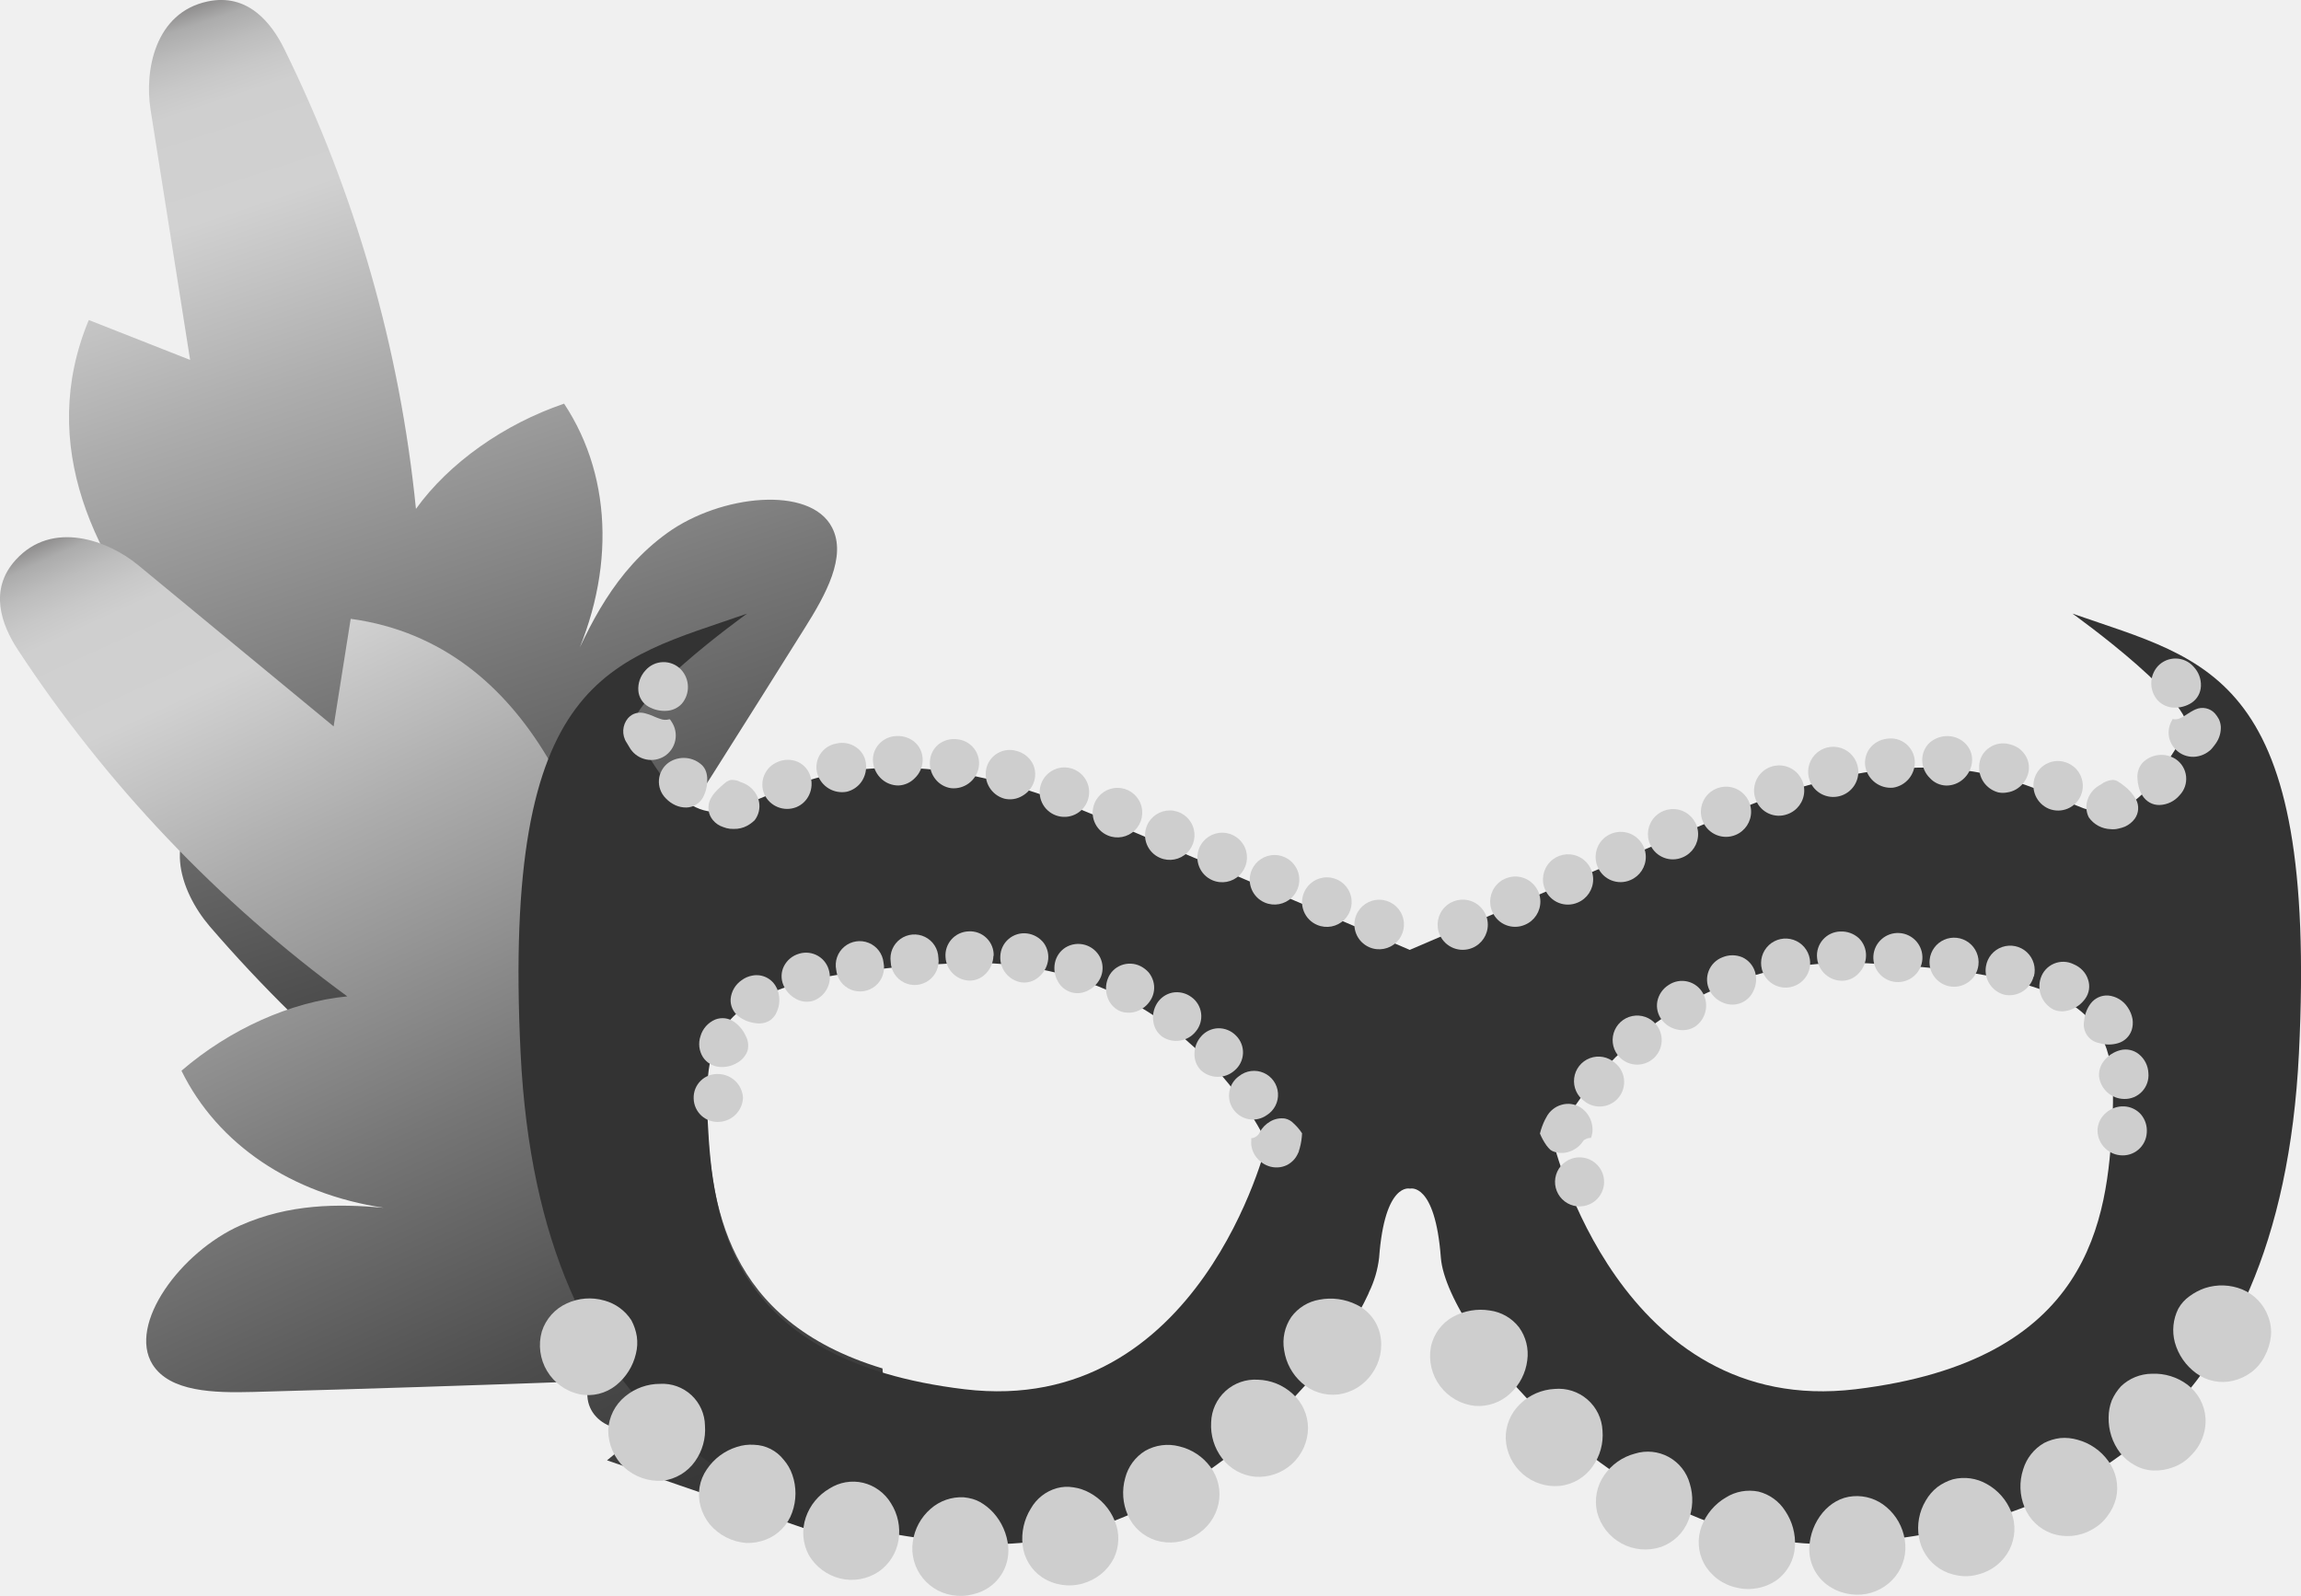
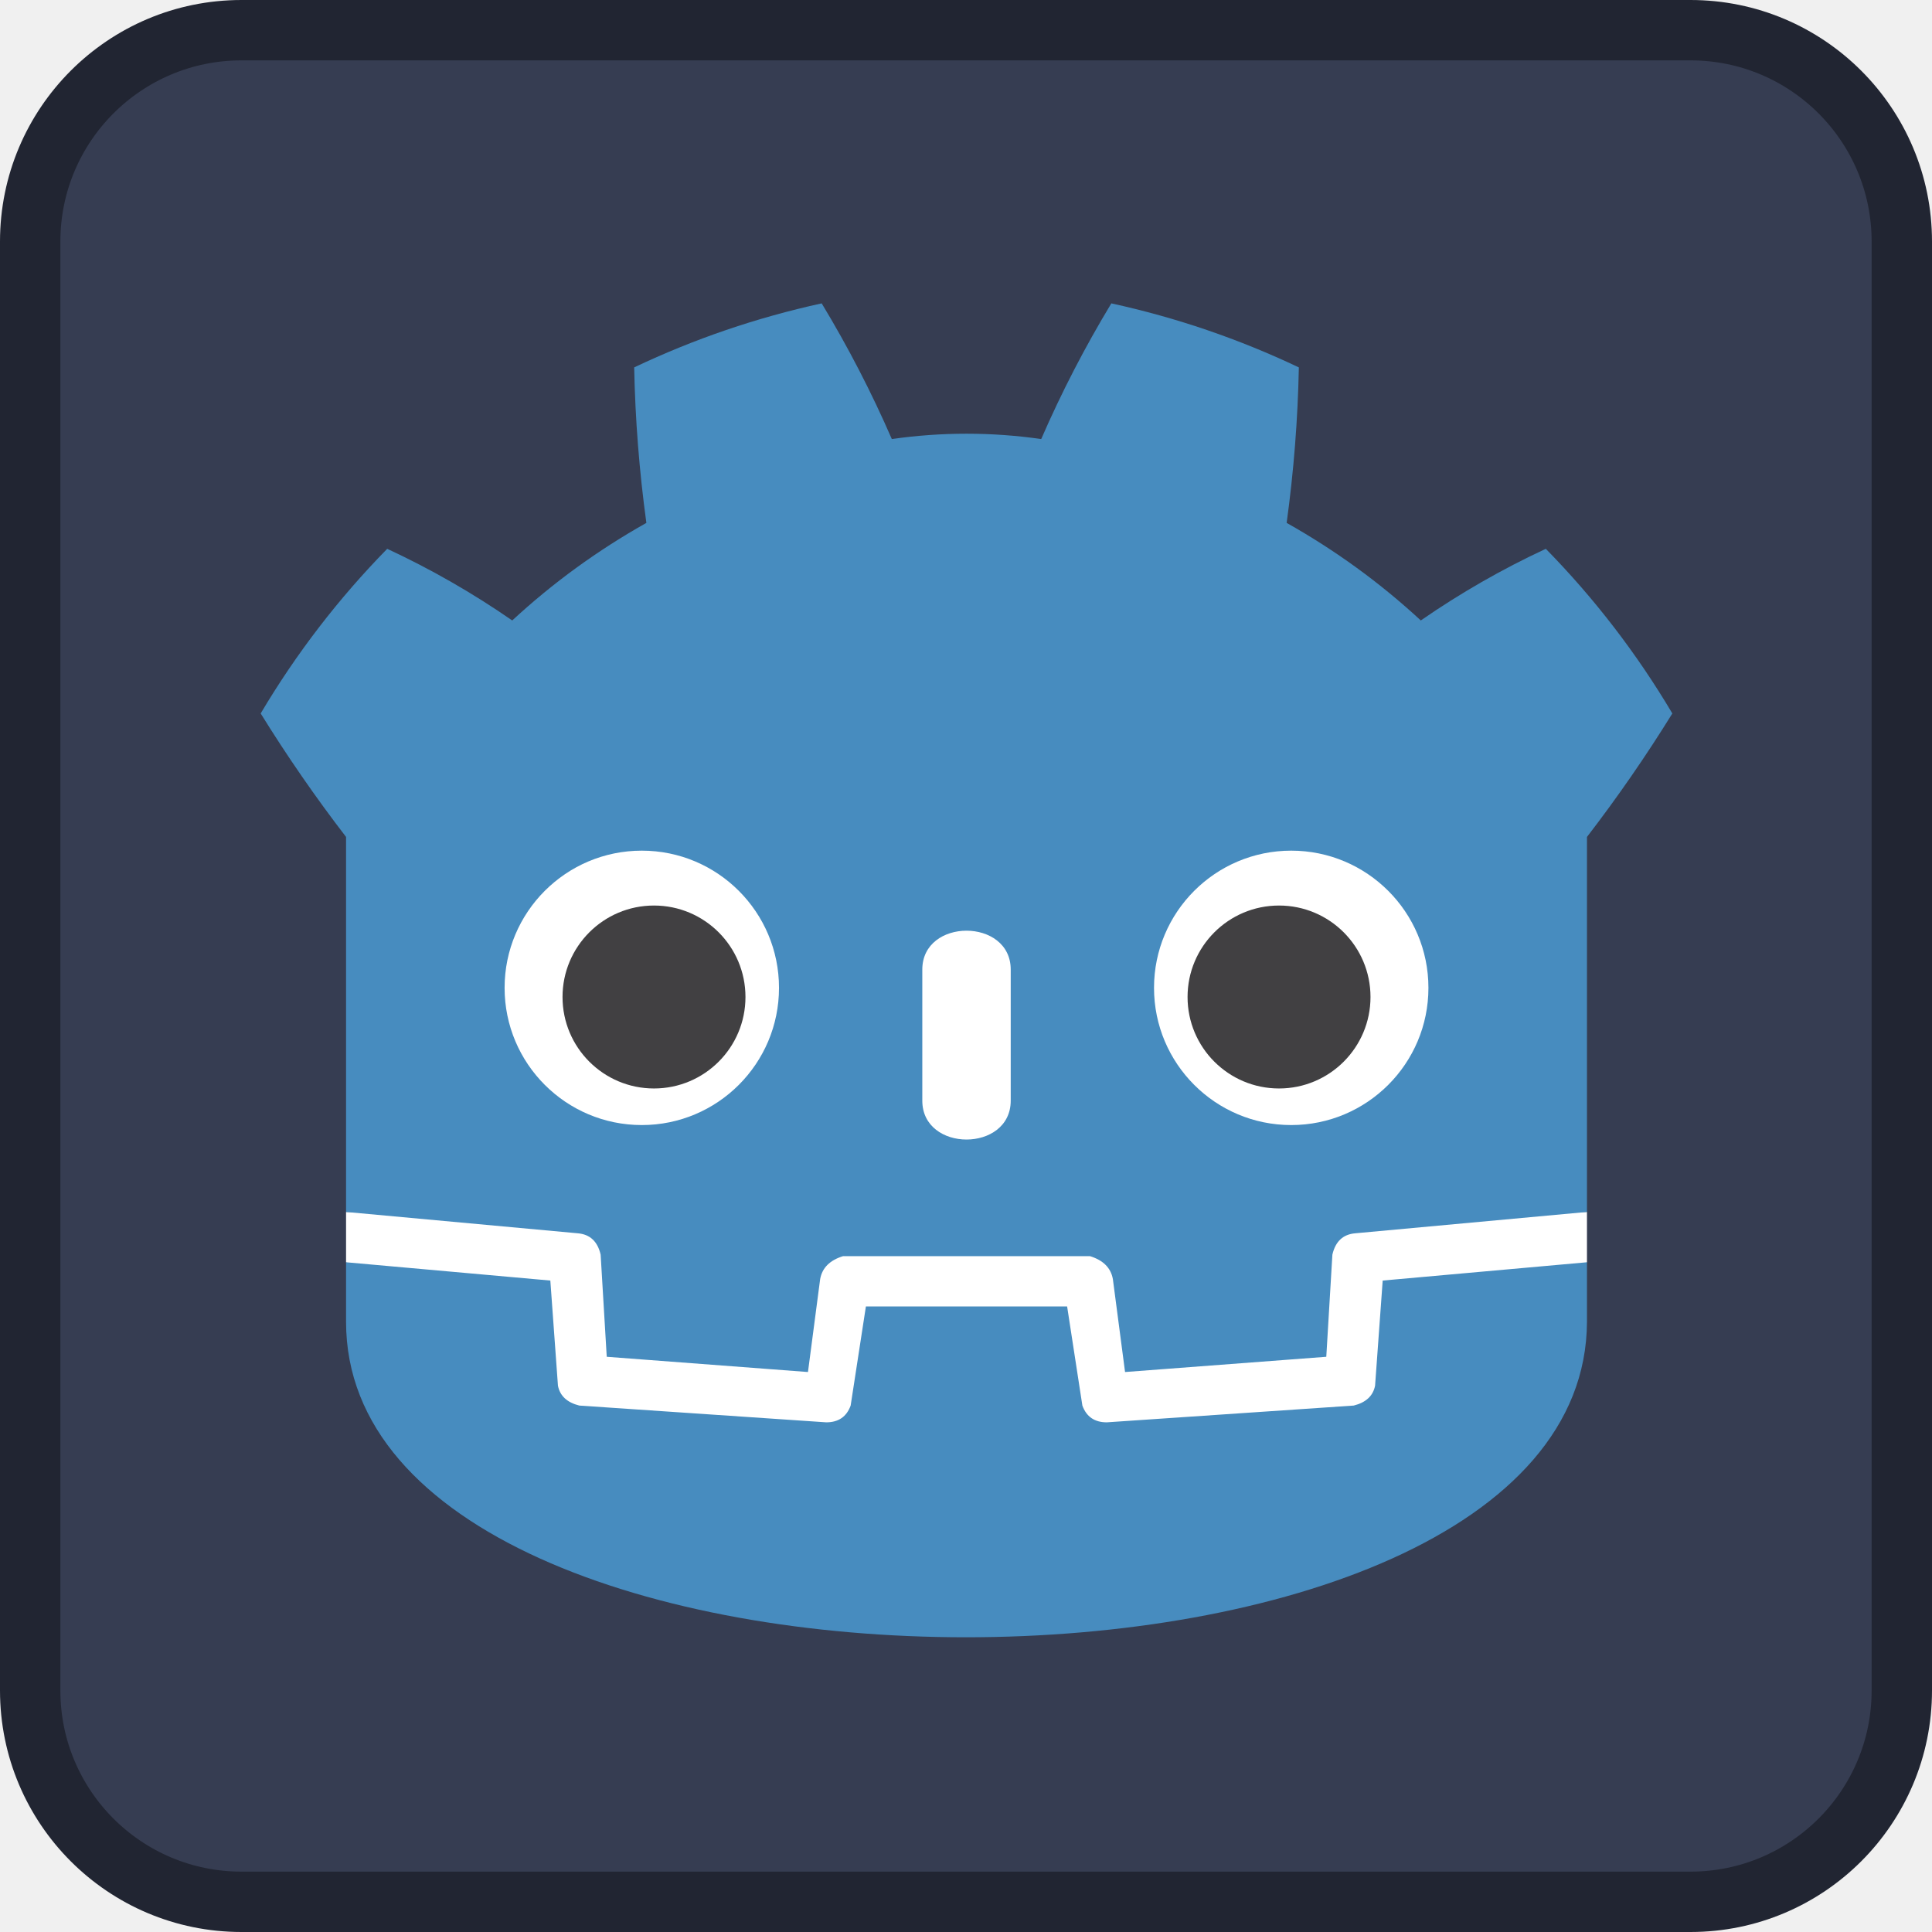
- <svg xmlns="http://www.w3.org/2000/svg" xmlns:xlink="http://www.w3.org/1999/xlink" viewBox="0 0 366.71 254.33">
-   <defs>
-     <style>.cls-1{fill:url(#linear-gradient);}.cls-2{fill:url(#linear-gradient-2);}.cls-3{fill:#333;}.cls-4{fill:none;}.cls-5{fill:#cecece;}</style>
-     <linearGradient id="linear-gradient" x1="-152.58" y1="-205.01" x2="-63.73" y2="-10.45" gradientTransform="translate(171.72 216.23) rotate(6.32)" gradientUnits="userSpaceOnUse">
-       <stop offset="0" stop-color="#828181" />
-       <stop offset="0.01" stop-color="#979696" />
-       <stop offset="0.02" stop-color="#acacac" />
-       <stop offset="0.04" stop-color="#bdbdbd" />
-       <stop offset="0.06" stop-color="#c8c8c8" />
-       <stop offset="0.08" stop-color="#cfcfcf" />
-       <stop offset="0.16" stop-color="#d1d1d1" />
-       <stop offset="0.3" stop-color="#adadad" />
-       <stop offset="0.54" stop-color="#767676" />
-       <stop offset="0.74" stop-color="#4d4d4d" />
-       <stop offset="0.9" stop-color="#343434" />
-       <stop offset="1" stop-color="#2b2b2b" />
-     </linearGradient>
-     <linearGradient id="linear-gradient-2" x1="24.3" y1="76.91" x2="110.11" y2="264.81" gradientTransform="matrix(1, 0, 0, 1, 0, 0)" xlink:href="#linear-gradient" />
-   </defs>
-   <g id="Layer_2" data-name="Layer 2">
-     <g id="svg1">
-       <path class="cls-1" d="M92.06,196.11A226.23,226.23,0,0,1,33.4,147.6c-4.78-5.62-8-15,.76-20.07,7.72-4.44,16.35,0,19.61,5.54s4.85,12.52,12,15c-8.15-17-24.8-29.38-37.69-43.85S5.83,71,14.15,51L30.3,57.36,24,17.5C23,11.3,24.67,2,33.1.23c6.36-1.34,10.12,3.35,12.19,7.54a214,214,0,0,1,21,73.33c5.25-7.3,14-13.5,23.61-16.77,8,12.09,8.16,28.17.48,43.3,3.54-8,7.54-16.64,16-22.72s22.74-7.59,26.22-.85c2.39,4.61-1,10.72-4.38,16.08Q114,122.85,99.52,145.47c5.77,1.06,6.29,8.27.84,11.88l8.69-3.17-8.43,41.5Z" />
-       <path class="cls-2" d="M141.45,239.35l-2.5,3.81-2.21,3.35-40-13.78,7.13-5.88C98,229.71,92,225.61,94,220.1q-26.86,1-53.62,1.73c-6.31.17-13.31,0-16.07-4.38-4-6.42,4.5-17.95,14-22.16,7.79-3.45,15.53-3.47,22.86-2.81-14.7-2.19-26.49-10.1-32.25-21.84,7.7-6.64,17.48-11,26.43-11.85A214.1,214.1,0,0,1,2.83,103.53C.27,99.62-1.86,94,2.52,89.21c5.81-6.37,14.67-3.13,19.52.87l31.13,25.68q1.36-8.58,2.72-17.14c14.64,2,24.58,10.81,31.3,22a81.67,81.67,0,0,1,7.47,16.9c5.94,18.44,8.17,39.08,18.68,54.71,1.53-7.37-3.71-12.29-6.81-17.89s-2.57-15.31,5.17-19.72c5.44-3.09,10-1.36,13.27,2.07-11.63,3.9-12.86,10.65-12.33,21.15.7,13.74,2.72,32.6,28,40.24Q141.48,228.59,141.45,239.35Z" />
-       <path class="cls-3" d="M218.08,206.17l.09-.22m0,0a17,17,0,0,0,1.62-5.52c.9-12.13,4.92-11,4.92-11s4-1.13,4.92,11S259.76,248,293.75,246s69.64-17.49,72.63-78.12-14.32-62.47-36.09-70.09c0,0,21.32,15.23,18,19.32s-7.45,14.95-16.25,11.7-23.41-13.25-56.52.85-50.85,21.72-50.85,21.72-17.74-7.62-50.85-21.72-47.71-4.09-56.51-.85-13-7.61-16.25-11.7,18-19.32,18-19.32c-21.77,7.62-39.07,9.45-36.09,70.09S121.67,244,155.67,246c29.61,1.72,55.59-24.9,62.41-39.81M153.71,221.4c-37.59-4.52-40.14-27.08-40.93-42.87s2.38-23.13,39-25,50.11,28.58,50.11,28.58S191.31,225.91,153.71,221.4Zm182.94-42.87c-.79,15.79-3.34,38.35-40.94,42.87s-48.13-39.3-48.13-39.3,13.52-30.46,50.1-28.58S337.45,162.73,336.65,178.53Z" />
-       <path class="cls-4" d="M330.17,97.14c.6.43,21.26,15.28,18,19.31s-7.46,15-16.25,11.7-23.42-13.25-56.52.85-50.85,21.71-50.85,21.71S206.84,143.1,173.73,129s-47.72-4.09-56.51-.85-13-7.61-16.26-11.7,17.44-18.88,18-19.31c-13.67,4.77-25.58,7.28-31.81,23.52-3.68,9.6-5.38,24-4.27,46.55,2.49,50.77,27.88,69.9,56,75.95a108.46,108.46,0,0,0,16.59,2.18c29.6,1.72,55.59-24.9,62.4-39.81l.1-.22a17.39,17.39,0,0,0,1.62-5.52c.9-12.13,4.92-11,4.92-11s4-1.13,4.92,11,30.12,47.52,64.12,45.55,69.64-17.49,72.62-78.13S351.94,104.74,330.17,97.14ZM153.58,220.75a75.79,75.79,0,0,1-13-2.63c-25.25-7.64-27.27-26.5-28-40.24-.53-10.5.7-17.25,12.33-21.15,5.86-2,14.38-3.22,26.64-3.85,36.59-1.88,50.11,28.58,50.11,28.58S191.18,225.27,153.58,220.75Zm182.94-42.87c-.8,15.8-3.34,38.36-40.94,42.87s-48.13-39.29-48.13-39.29S261,151,297.55,152.88,337.31,162.09,336.52,177.88ZM218,205.31l-.1.22" />
-       <path class="cls-4" d="M224.51,149.37c-5.48-2.35-22.18-9.5-48.86-20.87-33.1-14.1-47.72-4.09-56.51-.84s-13-7.62-16.26-11.71c-1.49-1.86,2.13-6,6.52-10m233.65-.5c4.63,4.15,8.63,8.61,7.07,10.55-3.28,4.09-7.46,15-16.26,11.71s-23.41-13.26-56.51.84c-26.88,11.45-43.63,18.63-49,20.92M114.71,179.94q-.09-1.31-.15-2.55c-.79-15.8,2.39-23.13,39-25S203.64,181,203.64,181a56.51,56.51,0,0,1-1.91,5.93M253.88,193a66.31,66.31,0,0,1-4.51-12s13.52-30.46,50.1-28.58,39.76,9.21,39,25c-.13,2.49-.3,5.15-.64,7.89" />
-       <path class="cls-5" d="M250.48,184.65a3.91,3.91,0,0,1,2.9,7.25,3.91,3.91,0,1,1-2.9-7.25Z" />
-       <path class="cls-5" d="M251.89,176.49a4.21,4.21,0,0,1,1.76,2.42,4.29,4.29,0,0,1,.14,1.42,3.83,3.83,0,0,1-.13.69c0,.11-.08.24-.11.33s0,0,0,0a.89.89,0,0,0-.22,0,1.59,1.59,0,0,0-.54.15,3.2,3.2,0,0,0-.36.19c-.11.11-.21.31-.34.46a4.17,4.17,0,0,1-2,1.39,3.77,3.77,0,0,1-2.44,0,1.88,1.88,0,0,1-.56-.29,5.14,5.14,0,0,1-.61-.68,9.57,9.57,0,0,1-1.06-1.92,10.39,10.39,0,0,1,.83-2.25c.12-.23.26-.49.38-.68s.17-.24.26-.36a4,4,0,0,1,.59-.58,3.78,3.78,0,0,1,1.41-.72A3.69,3.69,0,0,1,251.89,176.49Z" />
-       <path class="cls-5" d="M257.35,169.37a3.9,3.9,0,0,1-4.82,6.14,3.91,3.91,0,1,1,4.82-6.14Z" />
-       <path class="cls-5" d="M263.9,163.23a3.91,3.91,0,0,1-5.76,5.28,3.91,3.91,0,1,1,5.76-5.28Z" />
-       <path class="cls-5" d="M271.41,158.31a4.07,4.07,0,0,1-1.25,5.29,3.75,3.75,0,0,1-2.79.49,4.16,4.16,0,0,1-2.54-1.57,3.73,3.73,0,0,1-.7-2.94,4,4,0,0,1,1.79-2.6A3.81,3.81,0,0,1,271.41,158.31Z" />
-       <path class="cls-5" d="M279.68,154.82a4.14,4.14,0,0,1-.19,3,3.68,3.68,0,0,1-4.82,2,4.14,4.14,0,0,1-2.22-2,3.81,3.81,0,0,1,2.06-5.26,4.09,4.09,0,0,1,3.17,0A3.78,3.78,0,0,1,279.68,154.82Z" />
-       <path class="cls-5" d="M288.43,152.84a3.91,3.91,0,0,1-7.64,1.63,3.91,3.91,0,1,1,7.64-1.63Z" />
-       <path class="cls-5" d="M297.39,152.33a4.08,4.08,0,0,1-1.14,2.75,3.65,3.65,0,0,1-2.58,1.22,4,4,0,0,1-4.08-3.62,3.82,3.82,0,0,1,3.71-4.23,4.11,4.11,0,0,1,2.95,1.07A3.82,3.82,0,0,1,297.39,152.33Z" />
-       <path class="cls-5" d="M306.37,152.84a3.91,3.91,0,0,1-7.81-.48,3.91,3.91,0,1,1,7.81.48Z" />
-       <path class="cls-5" d="M315.3,153.82a3.91,3.91,0,0,1-7.77-.88,3.91,3.91,0,1,1,7.77.88Z" />
-       <path class="cls-5" d="M324.1,155.62a4,4,0,0,1-4.6,2.92,4,4,0,0,1-3-4.54,3.91,3.91,0,1,1,7.64,1.62Z" />
-       <path class="cls-5" d="M332.3,159.19a4.86,4.86,0,0,1-2.4,1.76,4.37,4.37,0,0,1-1.33.23,3.74,3.74,0,0,1-1.29-.28,4.17,4.17,0,0,1-2.06-5,3.76,3.76,0,0,1,5.26-2.23,4.14,4.14,0,0,1,1.45,1,3.73,3.73,0,0,1,.84,1.43A3.35,3.35,0,0,1,332.3,159.19Z" />
-       <path class="cls-5" d="M337.58,166.24a5.12,5.12,0,0,1-3,0,3,3,0,0,1-2.43-3.55,5.27,5.27,0,0,1,1.05-2.77,3.25,3.25,0,0,1,2.77-1.27,4.18,4.18,0,0,1,3.13,1.9,4.82,4.82,0,0,1,.76,1.85,3.88,3.88,0,0,1-.13,1.75A3.23,3.23,0,0,1,337.58,166.24Z" />
-       <path class="cls-5" d="M338.52,175.14a4.09,4.09,0,0,1-4-3.64,3.62,3.62,0,0,1,.86-2.52,4.81,4.81,0,0,1,2.5-1.61,3.38,3.38,0,0,1,3,.64,4.1,4.1,0,0,1,1.51,3A3.78,3.78,0,0,1,338.52,175.14Z" />
-       <path class="cls-5" d="M337.89,184.11a4,4,0,0,1-3.6-4.2,3.8,3.8,0,0,1,1.37-2.59,4.06,4.06,0,0,1,2.82-1,3.79,3.79,0,0,1,2.73,1.29,4,4,0,0,1,.92,2.91A3.83,3.83,0,0,1,337.89,184.11Z" />
-       <path class="cls-5" d="M114.56,171.17a4,4,0,0,1,3.85,3.74,4,4,0,0,1-3.77,3.88,3.81,3.81,0,0,1-4.09-3.73A3.75,3.75,0,0,1,114.56,171.17Z" />
-       <path class="cls-5" d="M117,162.85a5.53,5.53,0,0,1,1.87,2.29,3.22,3.22,0,0,1,.26,2.33,3.6,3.6,0,0,1-1.6,1.88,4.67,4.67,0,0,1-2.89.68,3.5,3.5,0,0,1-2.6-1.54,3.92,3.92,0,0,1-.4-3.37,4.11,4.11,0,0,1,2.35-2.64A3.2,3.2,0,0,1,117,162.85Z" />
-       <path class="cls-5" d="M123.79,157.45a4.72,4.72,0,0,1,.29,3,5.18,5.18,0,0,1-.49,1.23,3.38,3.38,0,0,1-.82.9,3.26,3.26,0,0,1-2.33.48,5.49,5.49,0,0,1-2.74-1.09,3.24,3.24,0,0,1-1.26-2.76,4.07,4.07,0,0,1,1.76-3,4,4,0,0,1,1.68-.73,3.52,3.52,0,0,1,3.91,2Z" />
-       <path class="cls-5" d="M132.15,154.81a4,4,0,0,1-2.6,4.7,3.54,3.54,0,0,1-2.7-.32,4.47,4.47,0,0,1-2-2.2,3.59,3.59,0,0,1,.08-3,3.92,3.92,0,0,1,2.42-2A3.77,3.77,0,0,1,132.15,154.81Z" />
-       <path class="cls-5" d="M140.81,153.41a3.82,3.82,0,1,1-7.54,1.17,3.82,3.82,0,1,1,7.54-1.17Z" />
-       <path class="cls-5" d="M149.55,152.62a3.82,3.82,0,1,1-7.6.66,3.82,3.82,0,1,1,7.6-.66Z" />
-       <path class="cls-5" d="M158.32,152.34a4.19,4.19,0,0,1-1.14,2.75,3.61,3.61,0,0,1-2.54,1.19,3.94,3.94,0,0,1-3.95-3.73,3.81,3.81,0,0,1,3.67-4.12,3.77,3.77,0,0,1,4,3.91Z" />
-       <path class="cls-5" d="M167,153.24a4.22,4.22,0,0,1-1.55,2.54,3.46,3.46,0,0,1-2.66.78,4,4,0,0,1-3.37-4.19,3.79,3.79,0,0,1,4.25-3.61,4,4,0,0,1,2.68,1.53A3.81,3.81,0,0,1,167,153.24Z" />
-       <path class="cls-5" d="M175.49,155.57a4.2,4.2,0,0,1-2,2.23,3.53,3.53,0,0,1-4.9-1.41,4.22,4.22,0,0,1-.47-2.93,3.79,3.79,0,0,1,1.72-2.48,3.9,3.9,0,0,1,5.47,1.57A3.81,3.81,0,0,1,175.49,155.57Z" />
-       <path class="cls-5" d="M183.41,159.32a4.26,4.26,0,0,1-2.33,1.88,3.54,3.54,0,0,1-1.4.18,3.17,3.17,0,0,1-1.37-.33,3.68,3.68,0,0,1-1.8-2.09,4.28,4.28,0,0,1,.05-3,3.68,3.68,0,0,1,2.12-2.13,3.83,3.83,0,0,1,3.1.15,4.43,4.43,0,0,1,1.29,1,4,4,0,0,1,.72,1.37A3.72,3.72,0,0,1,183.41,159.32Z" />
-       <path class="cls-5" d="M190.55,164.41a4,4,0,0,1-5.32.81,3.57,3.57,0,0,1-1.42-2.38,4.24,4.24,0,0,1,.57-2.92,3.79,3.79,0,0,1,2.47-1.73,3.9,3.9,0,0,1,3,.69A3.77,3.77,0,0,1,190.55,164.41Z" />
-       <path class="cls-5" d="M196.74,170.61a4,4,0,0,1-5.38-.07,3.64,3.64,0,0,1-1-2.59,4.2,4.2,0,0,1,1.06-2.78,3.77,3.77,0,0,1,2.72-1.3,3.85,3.85,0,0,1,2.85,1.18A3.76,3.76,0,0,1,196.74,170.61Z" />
-       <path class="cls-5" d="M201.88,177.72a3.81,3.81,0,0,1-4.4-6.23,3.82,3.82,0,1,1,4.4,6.23Z" />
-       <path class="cls-5" d="M202.12,185.82a4.21,4.21,0,0,1-2.26-1.95,4,4,0,0,1-.44-1.36,3.37,3.37,0,0,1,0-.71,2,2,0,0,1,0-.35c0-.09,0-.08,0-.08h0a.5.5,0,0,0,.23,0,1.65,1.65,0,0,0,.52-.24,1.4,1.4,0,0,0,.59-.68,4.3,4.3,0,0,1,1.67-1.72,3.62,3.62,0,0,1,2.36-.47,2.54,2.54,0,0,1,1.35.75,8.23,8.23,0,0,1,1.37,1.6,10.61,10.61,0,0,1-.38,2.41l-.12.38c0,.13-.08.26-.1.3a2.53,2.53,0,0,1-.18.37,3.79,3.79,0,0,1-.44.66,3.91,3.91,0,0,1-1.2.95A3.84,3.84,0,0,1,202.12,185.82Z" />
-       <path class="cls-5" d="M349.28,112a4.84,4.84,0,0,1-2.88.77,3.69,3.69,0,0,1-2.5-1.13,4.09,4.09,0,0,1,0-5.48,3.84,3.84,0,0,1,5.69.09,4.21,4.21,0,0,1,1.17,3.11A3.34,3.34,0,0,1,349.28,112Z" />
-       <path class="cls-5" d="M347.41,120a4,4,0,0,1-1.72-2.47,3.8,3.8,0,0,1,0-1.54,4.65,4.65,0,0,1,.24-.78c.06-.13.12-.25.19-.38a2.52,2.52,0,0,0,.13-.24h0a1.76,1.76,0,0,0,1.27-.17c.67-.28,1.41-.94,2.37-1.36a2.69,2.69,0,0,1,3.12.66,5.14,5.14,0,0,1,.61.89,3.43,3.43,0,0,1,.31,1.17,4.32,4.32,0,0,1-.75,2.63l-.26.36c-.2.26-.24.32-.33.42a3.33,3.33,0,0,1-.25.28,5.46,5.46,0,0,1-.59.46,4.08,4.08,0,0,1-1.37.58A3.85,3.85,0,0,1,347.41,120Z" />
-       <path class="cls-5" d="M341.46,126.82a4.85,4.85,0,0,1-.62-1.43,6.15,6.15,0,0,1-.2-1.41,3.39,3.39,0,0,1,.78-2.38,4.2,4.2,0,0,1,5.34-.61,3.78,3.78,0,0,1,.6,5.75,4.35,4.35,0,0,1-3.21,1.55,3,3,0,0,1-1.56-.39A3.24,3.24,0,0,1,341.46,126.82Z" />
-       <path class="cls-5" d="M332.78,127.23a4.12,4.12,0,0,1,2-2.18,3.44,3.44,0,0,1,2-.76l.4.08a1.66,1.66,0,0,1,.4.2,6.42,6.42,0,0,1,.9.64,7,7,0,0,1,1.94,2.2,2.92,2.92,0,0,1-.21,3.08,4,4,0,0,1-1.54,1.24,5.79,5.79,0,0,1-1.09.33,3.4,3.4,0,0,1-1.19.08,4.42,4.42,0,0,1-3.5-1.88A3.64,3.64,0,0,1,332.78,127.23Z" />
-       <path class="cls-5" d="M324.3,123.85a3.88,3.88,0,0,1,5.2-2.25,3.93,3.93,0,1,1-3,7.28A4,4,0,0,1,324.3,123.85Z" />
-       <path class="cls-5" d="M315.45,121.69a3.65,3.65,0,0,1,1.61-2.55,3.84,3.84,0,0,1,3.17-.54,4.54,4.54,0,0,1,1.55.68,4.25,4.25,0,0,1,1.06,1.19,3.66,3.66,0,0,1,.33,3,4.19,4.19,0,0,1-1.89,2.34,3.8,3.8,0,0,1-1.36.47,3.59,3.59,0,0,1-1.46,0,4.14,4.14,0,0,1-2.33-1.64A4.2,4.2,0,0,1,315.45,121.69Z" />
-       <path class="cls-5" d="M306.35,121.24a3.75,3.75,0,0,1,1.12-2.83,4.26,4.26,0,0,1,3-1.1,4,4,0,0,1,2.91,1.35,3.63,3.63,0,0,1,.89,2.87,4.2,4.2,0,0,1-1.42,2.66,4,4,0,0,1-2.68,1,3.64,3.64,0,0,1-2.61-1.2A4,4,0,0,1,306.35,121.24Z" />
-       <path class="cls-5" d="M297.29,122.28a3.86,3.86,0,0,1,.68-3,4,4,0,0,1,2.76-1.55,3.83,3.83,0,0,1,4.43,3.54,4.09,4.09,0,0,1-3.46,4.26,4.11,4.11,0,0,1-4.41-3.29Z" />
-       <path class="cls-5" d="M288.43,124.45a4,4,0,1,1,7.7-1.94,4,4,0,0,1-7.7,1.94Z" />
-       <path class="cls-5" d="M279.85,127.52a4,4,0,1,1,5,2.24A3.92,3.92,0,0,1,279.85,127.52Z" />
-       <path class="cls-5" d="M271.42,131a4,4,0,1,1,5.19,2.06A4,4,0,0,1,271.42,131Z" />
-       <path class="cls-5" d="M263,134.62a4,4,0,1,1,5.19,2A3.94,3.94,0,0,1,263,134.62Z" />
-       <path class="cls-5" d="M254.64,138.2a4,4,0,1,1,5.19,2.06A3.95,3.95,0,0,1,254.64,138.2Z" />
-       <path class="cls-5" d="M246.25,141.78a4,4,0,1,1,5.19,2.06A3.94,3.94,0,0,1,246.25,141.78Z" />
-       <path class="cls-5" d="M237.86,145.37a4,4,0,1,1,5.19,2A3.94,3.94,0,0,1,237.86,145.37Z" />
-       <path class="cls-5" d="M229.46,149a4,4,0,1,1,5.2,2.06A4,4,0,0,1,229.46,149Z" />
-       <path class="cls-5" d="M216.16,145.8a3.95,3.95,0,1,1,2.09,5.17A3.95,3.95,0,0,1,216.16,145.8Z" />
-       <path class="cls-5" d="M207.82,142.24a3.95,3.95,0,1,1,2.09,5.16A3.93,3.93,0,0,1,207.82,142.24Z" />
-       <path class="cls-5" d="M199.48,138.68a3.95,3.95,0,1,1,2.09,5.16A3.94,3.94,0,0,1,199.48,138.68Z" />
-       <path class="cls-5" d="M191.14,135.12a3.95,3.95,0,1,1,2.08,5.16A3.94,3.94,0,0,1,191.14,135.12Z" />
-       <path class="cls-5" d="M182.8,131.56a3.94,3.94,0,1,1,2.08,5.16A3.93,3.93,0,0,1,182.8,131.56Z" />
-       <path class="cls-5" d="M174.44,128a3.95,3.95,0,1,1,2.1,5.14A3.94,3.94,0,0,1,174.44,128Z" />
-       <path class="cls-5" d="M165.93,124.9a3.94,3.94,0,1,1,7.41,2.69,3.94,3.94,0,0,1-7.41-2.69Z" />
-       <path class="cls-5" d="M157.17,122.57a3.82,3.82,0,0,1,4.82-2.9,4.1,4.1,0,0,1,2.5,1.85,3.82,3.82,0,0,1,.32,3,4.06,4.06,0,0,1-1.89,2.32,3.79,3.79,0,0,1-2.89.43A4.06,4.06,0,0,1,157.17,122.57Z" />
-       <path class="cls-5" d="M148.2,121.33a3.75,3.75,0,0,1,1.38-2.71,4,4,0,0,1,3-.8,3.83,3.83,0,0,1,3.39,4.52,4.06,4.06,0,0,1-4.4,3.27,3.86,3.86,0,0,1-2.5-1.45A4.07,4.07,0,0,1,148.2,121.33Z" />
-       <path class="cls-5" d="M139.14,121.5a3.69,3.69,0,0,1,.91-2.88,3.89,3.89,0,0,1,2.9-1.32,4.08,4.08,0,0,1,3,1.12,3.76,3.76,0,0,1,1.09,2.84A4,4,0,0,1,145.8,124a3.84,3.84,0,0,1-2.61,1.18,4,4,0,0,1-2.66-1A4.22,4.22,0,0,1,139.14,121.5Z" />
-       <path class="cls-5" d="M130.27,123.34a3.81,3.81,0,0,1,3-4.84,3.92,3.92,0,0,1,3.15.57,3.61,3.61,0,0,1,1.58,2.56,4.27,4.27,0,0,1-.69,2.93,4,4,0,0,1-2.33,1.61A4.1,4.1,0,0,1,130.27,123.34Z" />
-       <path class="cls-5" d="M121.81,126.58a3.9,3.9,0,0,1,2.17-5.17,4,4,0,0,1,3.15,0,3.68,3.68,0,0,1,2,2.23,4.07,4.07,0,0,1-.16,3,3.86,3.86,0,0,1-2.07,2A4,4,0,0,1,121.81,126.58Z" />
-       <path class="cls-5" d="M113.09,127.65a5.36,5.36,0,0,1,.81-1.31,8.86,8.86,0,0,1,1-1c.3-.25.58-.54.84-.72a2.05,2.05,0,0,1,.39-.2,1,1,0,0,1,.41-.13,3.68,3.68,0,0,1,.94.11,3.58,3.58,0,0,1,.54.24,5,5,0,0,1,.67.25,4.21,4.21,0,0,1,2.06,2.17,3.65,3.65,0,0,1-.08,3,3.2,3.2,0,0,1-.42.68,5.8,5.8,0,0,1-.75.6,4.27,4.27,0,0,1-2,.74,7.68,7.68,0,0,1-1.17,0,4.26,4.26,0,0,1-1.09-.28,3.47,3.47,0,0,1-1.63-1.11,3,3,0,0,1-.67-1.48A3.26,3.26,0,0,1,113.09,127.65Z" />
-       <path class="cls-5" d="M106.59,121.51a4.26,4.26,0,0,1,5.32.46,2.71,2.71,0,0,1,.61,1,3.73,3.73,0,0,1,.19,1.25,5.82,5.82,0,0,1-.68,2.87,3.09,3.09,0,0,1-2.62,1.6,4.13,4.13,0,0,1-1.74-.35,4.86,4.86,0,0,1-1.56-1.11A3.75,3.75,0,0,1,106.59,121.51Z" />
-       <path class="cls-5" d="M102.82,113.68c.94.23,1.68.67,2.38.88a2.26,2.26,0,0,0,1.47.07l0,0s0,0,.06,0,.2.25.29.38a3.92,3.92,0,0,1-1.12,5.5,4,4,0,0,1-5.41-1.13c-.08-.12-.15-.24-.22-.36s-.27-.46-.41-.68a3.26,3.26,0,0,1,.22-3.88,2.91,2.91,0,0,1,.61-.52,2.48,2.48,0,0,1,.7-.29A2.84,2.84,0,0,1,102.82,113.68Z" />
-       <path class="cls-5" d="M108.53,106.7a4.09,4.09,0,0,1,.13,5.45,3.54,3.54,0,0,1-2.42,1.13,5.17,5.17,0,0,1-2.89-.66,3.21,3.21,0,0,1-1.62-2.58,4.28,4.28,0,0,1,1.12-3.18A3.83,3.83,0,0,1,108.53,106.7Z" />
-       <path class="cls-5" d="M240.71,222.05a7.41,7.41,0,0,1-5.68,2,8,8,0,0,1-7-9.33,7.1,7.1,0,0,1,3.55-4.87,9.16,9.16,0,0,1,5.86-1,7.07,7.07,0,0,1,4.64,2.67,7.26,7.26,0,0,1,1.32,5.28A8.6,8.6,0,0,1,240.71,222.05Z" />
-       <path class="cls-5" d="M253.8,233.73a7.37,7.37,0,0,1-5.17,3.07,7.88,7.88,0,0,1-8.66-7.53,7.39,7.39,0,0,1,2.32-5.55,8.51,8.51,0,0,1,5.47-2.37,7,7,0,0,1,7.63,6.63A8.61,8.61,0,0,1,253.8,233.73Z" />
-       <path class="cls-5" d="M269.06,242.35a7.28,7.28,0,0,1-4.34,4.18A7.94,7.94,0,0,1,254.53,241a7.42,7.42,0,0,1,1.14-5.91,8.6,8.6,0,0,1,4.88-3.43,6.93,6.93,0,0,1,8.75,4.78A8.81,8.81,0,0,1,269.06,242.35Z" />
-       <path class="cls-5" d="M286.06,246.49a7.12,7.12,0,0,1-2.88,5.31,7.91,7.91,0,0,1-6.39,1.22,7.81,7.81,0,0,1-5.21-3.82,7.22,7.22,0,0,1-.38-6,9,9,0,0,1,3.85-4.55,7.14,7.14,0,0,1,5.2-.94,7.07,7.07,0,0,1,4.25,3.07A9.16,9.16,0,0,1,286.06,246.49Z" />
-       <path class="cls-5" d="M303.56,245.37a7.45,7.45,0,0,1-1.47,5.83,7.72,7.72,0,0,1-5.43,2.92,8.22,8.22,0,0,1-3.19-.38,7.26,7.26,0,0,1-1.47-.65,7.06,7.06,0,0,1-3.65-6.48,9.36,9.36,0,0,1,2.13-5.55,8.2,8.2,0,0,1,1-1,6.91,6.91,0,0,1,1.12-.78,6.45,6.45,0,0,1,2.73-.83,7.26,7.26,0,0,1,5.31,1.73A8.5,8.5,0,0,1,303.56,245.37Z" />
-       <path class="cls-5" d="M320.55,241a7.37,7.37,0,0,1-.32,6,7.67,7.67,0,0,1-4.93,3.9,7.07,7.07,0,0,1-3.28.18,7.69,7.69,0,0,1-2.89-1.08,7.44,7.44,0,0,1-3.31-5,8.53,8.53,0,0,1,1.09-5.86,7.48,7.48,0,0,1,1.84-2.14,8,8,0,0,1,2.49-1.25,7.31,7.31,0,0,1,5.41.76A8.7,8.7,0,0,1,320.55,241Z" />
-       <path class="cls-5" d="M336,232.84a7.28,7.28,0,0,1,1.24,5.92,8,8,0,0,1-1.37,2.84,7.34,7.34,0,0,1-2.56,2.21,7.77,7.77,0,0,1-6.35.56,7.31,7.31,0,0,1-4.32-4.19,8.69,8.69,0,0,1-.21-6,7.26,7.26,0,0,1,3.34-4.22,7.78,7.78,0,0,1,2.57-.78,7.5,7.5,0,0,1,2.76.27A8.89,8.89,0,0,1,336,232.84Z" />
-       <path class="cls-5" d="M348.61,220.67a7.27,7.27,0,0,1,2.88,5.3,7.72,7.72,0,0,1-2.33,6,7.08,7.08,0,0,1-2.85,1.87,8.14,8.14,0,0,1-3.12.51,6.52,6.52,0,0,1-2.93-.82,7.47,7.47,0,0,1-2.38-2,9,9,0,0,1-1.83-5.66,7.55,7.55,0,0,1,.51-2.71,8.26,8.26,0,0,1,1.46-2.23,7.2,7.2,0,0,1,4.92-2A8.8,8.8,0,0,1,348.61,220.67Z" />
-       <path class="cls-5" d="M357.34,205.49a7.4,7.4,0,0,1,4.16,4.37,6.82,6.82,0,0,1,.41,3.11,8.73,8.73,0,0,1-1,3.19,7.3,7.3,0,0,1-2.16,2.56,7.85,7.85,0,0,1-2.88,1.33,7.09,7.09,0,0,1-5.86-1.2,9.05,9.05,0,0,1-3.41-4.93,7.64,7.64,0,0,1,.55-5.35,6,6,0,0,1,1.8-2,9.26,9.26,0,0,1,2.45-1.29A8.64,8.64,0,0,1,357.34,205.49Z" />
-       <path class="cls-5" d="M98.17,220.78a7.1,7.1,0,0,1-5.82,1.42,8,8,0,0,1-6-10,7.38,7.38,0,0,1,4-4.49,8.57,8.57,0,0,1,5.92-.46,7.4,7.4,0,0,1,4.36,3.17,8.15,8.15,0,0,1,.86,2.56,7.09,7.09,0,0,1-.14,2.74A9.11,9.11,0,0,1,98.17,220.78Z" />
-       <path class="cls-5" d="M110.77,232.89a7.44,7.44,0,0,1-5.21,3.1,8.3,8.3,0,0,1-6.07-2.13,8.21,8.21,0,0,1-2.56-5.9,7.37,7.37,0,0,1,2.7-5.42,8.72,8.72,0,0,1,5.57-2,6.77,6.77,0,0,1,7.15,6.65A8.7,8.7,0,0,1,110.77,232.89Z" />
-       <path class="cls-5" d="M126.24,241.05a7.2,7.2,0,0,1-4.17,4.31,8,8,0,0,1-3.1.54,8.45,8.45,0,0,1-5.88-3,8,8,0,0,1-1.44-2.83,7.05,7.05,0,0,1,1-5.91,9,9,0,0,1,4.79-3.57,7.17,7.17,0,0,1,2.72-.34,6.21,6.21,0,0,1,4.73,2.38,7.17,7.17,0,0,1,1.38,2.39A9,9,0,0,1,126.24,241.05Z" />
-       <path class="cls-5" d="M143.21,245.37a7.58,7.58,0,0,1-3.19,5.11,7.76,7.76,0,0,1-6.12,1.08,8.06,8.06,0,0,1-5-3.73,7.55,7.55,0,0,1-.48-6,8.49,8.49,0,0,1,3.75-4.59,7,7,0,0,1,5.4-.93,7.18,7.18,0,0,1,4.43,3.27A8.43,8.43,0,0,1,143.21,245.37Z" />
-       <path class="cls-5" d="M160.68,246.49a7.12,7.12,0,0,1-4.82,7.36,9.94,9.94,0,0,1-1.67.41,7.82,7.82,0,0,1-1.67.05,7.6,7.6,0,0,1-5.46-2.82,7.51,7.51,0,0,1-1.59-5.78,8.48,8.48,0,0,1,2.85-5.26,7.4,7.4,0,0,1,5.28-1.83,8.29,8.29,0,0,1,1.4.26,5.77,5.77,0,0,1,1.18.49,8.63,8.63,0,0,1,2.11,1.68A9.35,9.35,0,0,1,160.68,246.49Z" />
-       <path class="cls-5" d="M177.65,242.36a7.26,7.26,0,0,1-.15,6,7.81,7.81,0,0,1-2,2.48,8.4,8.4,0,0,1-3,1.54,7.91,7.91,0,0,1-6.41-1,7.15,7.15,0,0,1-3.12-5.16,9.1,9.1,0,0,1,1.31-5.8,6.92,6.92,0,0,1,4.13-3.25,6.09,6.09,0,0,1,2.65-.14,7.54,7.54,0,0,1,2.6.87A8.84,8.84,0,0,1,177.65,242.36Z" />
-       <path class="cls-5" d="M192.89,233.76a7.33,7.33,0,0,1,1.31,5.87,7.66,7.66,0,0,1-3.7,5.08,7.79,7.79,0,0,1-6.28.78,7.28,7.28,0,0,1-4.47-4,8.78,8.78,0,0,1-.43-5.94,7.17,7.17,0,0,1,3.21-4.35,7.28,7.28,0,0,1,5.4-.7A8.65,8.65,0,0,1,192.89,233.76Z" />
-       <path class="cls-5" d="M206,222.12a7.37,7.37,0,0,1,2.46,5.48,7.86,7.86,0,0,1-8.45,7.74,7.45,7.45,0,0,1-5.25-2.94,8.6,8.6,0,0,1-1.74-5.71,7,7,0,0,1,7.45-6.81A8.54,8.54,0,0,1,206,222.12Z" />
-       <path class="cls-5" d="M216.17,207.91a6.92,6.92,0,0,1,3.77,4.72,7.87,7.87,0,0,1-1.31,6.31,7.71,7.71,0,0,1-5.4,3.29,7.37,7.37,0,0,1-5.73-1.82,8.62,8.62,0,0,1-2.85-5.24,7.2,7.2,0,0,1,1.14-5.28,7,7,0,0,1,4.5-2.77A9.38,9.38,0,0,1,216.17,207.91Z" />
-     </g>
+ <svg xmlns="http://www.w3.org/2000/svg" width="128" height="128">
+   <rect width="124" height="124" x="2" y="2" fill="#363d52" stroke="#212532" stroke-width="4" rx="14" />
+   <g fill="#fff" transform="translate(12.322 12.322)scale(.101)">
+     <path d="M105 673v33q407 354 814 0v-33z" />
+     <path fill="#478cbf" d="m105 673 152 14q12 1 15 14l4 67 132 10 8-61q2-11 15-15h162q13 4 15 15l8 61 132-10 4-67q3-13 15-14l152-14V427q30-39 56-81-35-59-83-108-43 20-82 47-40-37-88-64 7-51 8-102-59-28-123-42-26 43-46 89-49-7-98 0-20-46-46-89-64 14-123 42 1 51 8 102-48 27-88 64-39-27-82-47-48 49-83 108 26 42 56 81zm0 33v39c0 276 813 276 814 0v-39l-134 12-5 69q-2 10-14 13l-162 11q-12 0-16-11l-10-65H446l-10 65q-4 11-16 11l-162-11q-12-3-14-13l-5-69z" />
+     <path d="M483 600c0 34 58 34 58 0v-86c0-34-58-34-58 0z" />
+     <circle cx="725" cy="526" r="90" />
+     <circle cx="299" cy="526" r="90" />
+   </g>
+   <g fill="#414042" transform="translate(12.322 12.322)scale(.101)">
+     <circle cx="307" cy="532" r="60" />
+     <circle cx="717" cy="532" r="60" />
  </g>
</svg>
